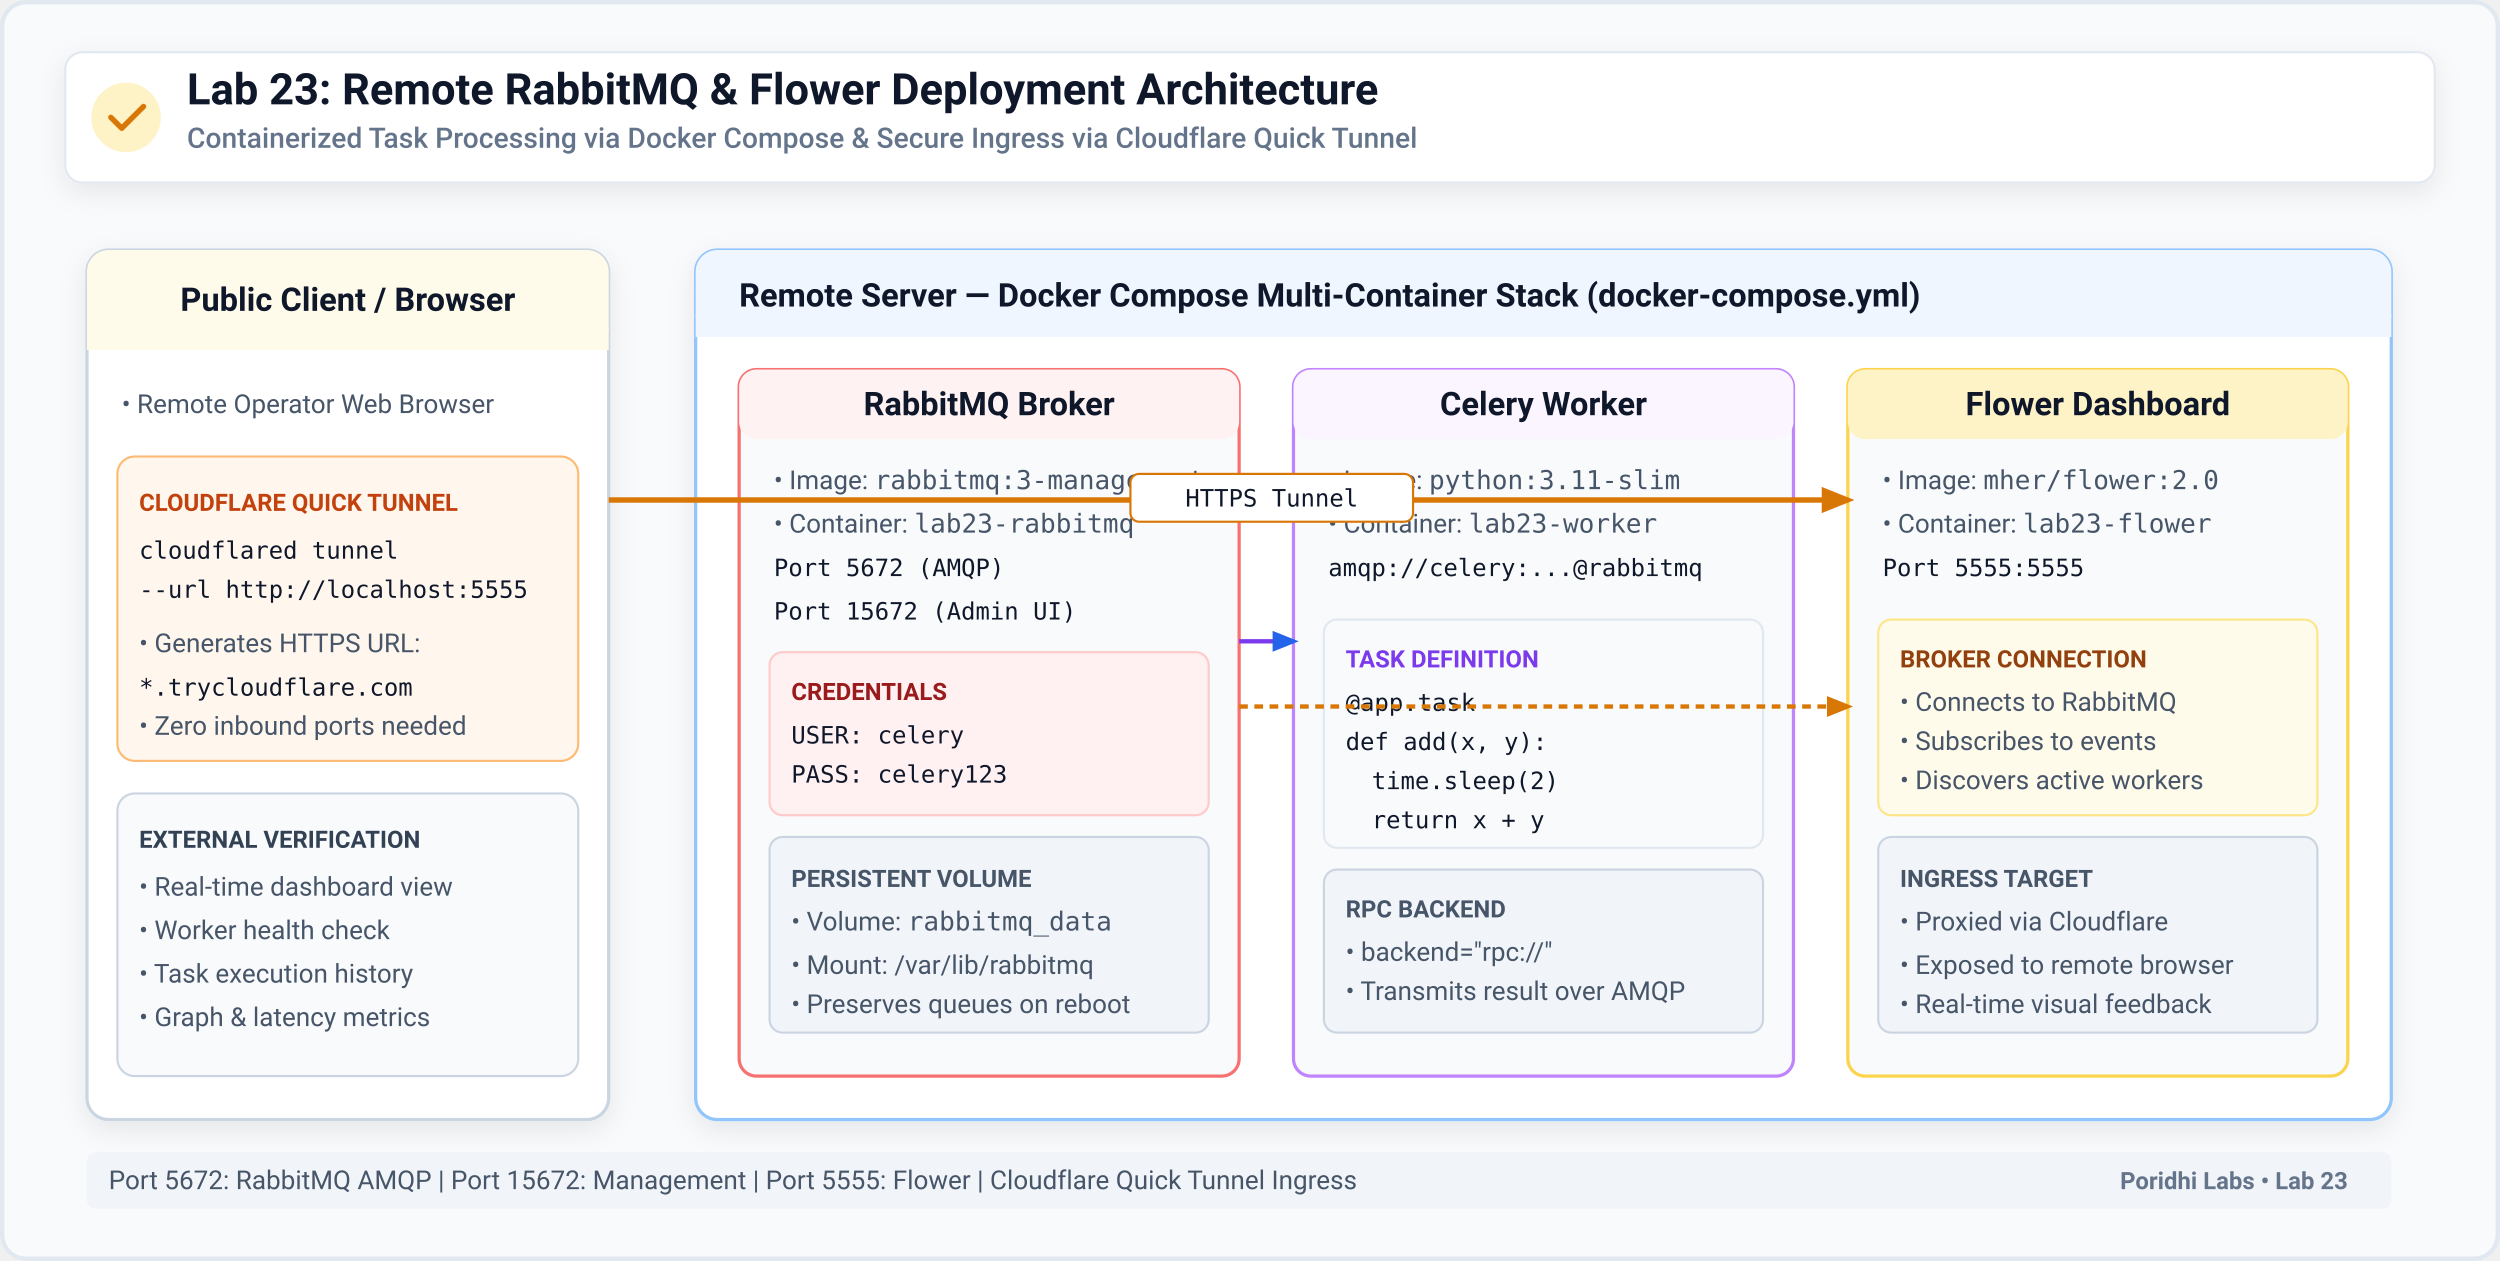
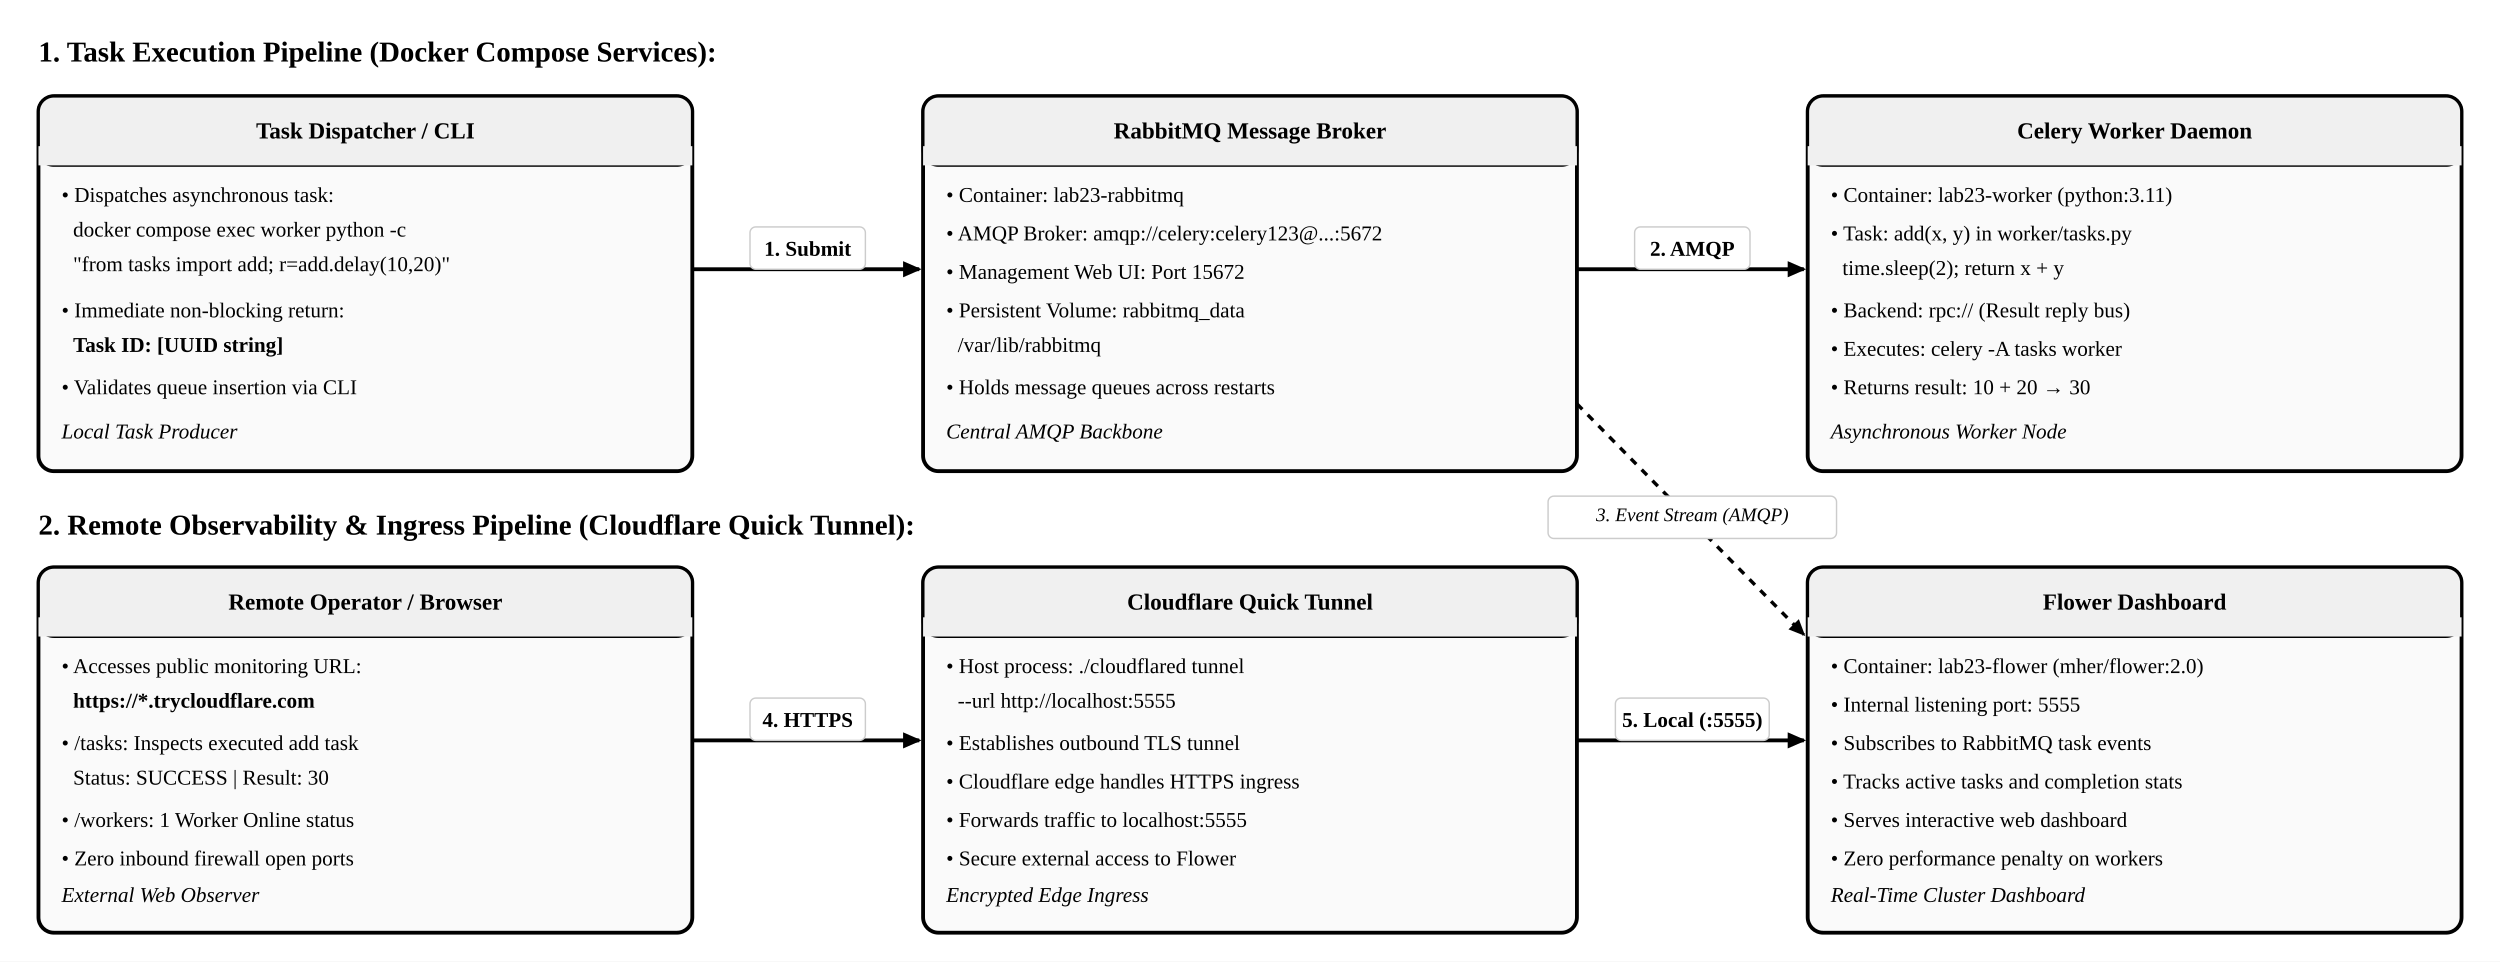
- <svg xmlns="http://www.w3.org/2000/svg" viewBox="0 0 1150 580" width="100%" height="100%">
+ <svg xmlns="http://www.w3.org/2000/svg" viewBox="0 0 1300 500" width="1300" height="500">
  <defs>
    <style>
-       .font-sans { font-family: -apple-system, BlinkMacSystemFont, "Segoe UI", Roboto, Helvetica, Arial, sans-serif; }
-       .title { font-size: 20px; font-weight: 700; fill: #0f172a; }
-       .subtitle { font-size: 13px; font-weight: 500; fill: #64748b; }
-       .box-title { font-size: 15px; font-weight: 700; fill: #0f172a; }
-       .box-desc { font-size: 12px; font-weight: 400; fill: #475569; }
-       .badge-text { font-size: 11px; font-weight: 600; }
-       .code-text { font-family: ui-monospace, SFMono-Regular, Menlo, Monaco, Consolas, monospace; font-size: 11px; fill: #0f172a; }
+       text {
+         font-family: "Times New Roman", Times, "Liberation Serif", serif;
+         fill: #000000;
+       }
+       .title-text {
+         font-size: 15px;
+         font-weight: bold;
+         fill: #000000;
+       }
+       .subtitle-text {
+         font-size: 11px;
+         font-style: italic;
+         fill: #000000;
+       }
+       .section-heading {
+         font-size: 12px;
+         font-weight: bold;
+         fill: #000000;
+       }
+       .code-font {
+         font-family: "Times New Roman", Times, "Liberation Serif", serif;
+         font-size: 11px;
+         fill: #000000;
+       }
+       .body-text {
+         font-size: 11px;
+         fill: #000000;
+       }
+       .arrow-label {
+         font-size: 11px;
+         font-weight: bold;
+         fill: #000000;
+       }
+       .arrow-sub {
+         font-size: 10px;
+         font-style: italic;
+         fill: #000000;
+       }
+       .flow-step-title {
+         font-size: 12px;
+         font-weight: bold;
+         fill: #000000;
+       }
+       .flow-step-sub {
+         font-size: 11px;
+         font-style: italic;
+         fill: #000000;
+       }
    </style>
-     <filter id="shadow" x="-4%" y="-4%" width="108%" height="108%" filterUnits="userSpaceOnUse">
-       <feDropShadow dx="0" dy="4" stdDeviation="6" flood-color="#0f172a" flood-opacity="0.08" />
-     </filter>
-     <marker id="arr-blue" viewBox="0 0 10 10" refX="8" refY="5" markerWidth="6" markerHeight="6" orient="auto-start-reverse">
-       <path d="M 0 1 L 10 5 L 0 9 z" fill="#2563eb" />
-     </marker>
-     <marker id="arr-amber" viewBox="0 0 10 10" refX="8" refY="5" markerWidth="6" markerHeight="6" orient="auto-start-reverse">
-       <path d="M 0 1 L 10 5 L 0 9 z" fill="#d97706" />
-     </marker>
-     <marker id="arr-green" viewBox="0 0 10 10" refX="8" refY="5" markerWidth="6" markerHeight="6" orient="auto-start-reverse">
-       <path d="M 0 1 L 10 5 L 0 9 z" fill="#059669" />
+     <marker id="arr-black" viewBox="0 0 10 10" refX="7" refY="5" markerWidth="6" markerHeight="6" orient="auto-start-reverse">
+       <path d="M 0 1.5 L 8 5 L 0 8.5 z" fill="#000000" />
    </marker>
  </defs>
-   <rect width="1150" height="580" fill="#f8fafc" rx="12" />
-   <rect x="1" y="1" width="1148" height="578" fill="none" stroke="#e2e8f0" stroke-width="2" rx="11" />
-   <rect x="30" y="24" width="1090" height="60" rx="8" fill="#ffffff" stroke="#e2e8f0" stroke-width="1" filter="url(#shadow)" />
-   <circle cx="58" cy="54" r="16" fill="#fef3c7" />
-   <path d="M51 54 L56 59 L66 49" fill="none" stroke="#d97706" stroke-width="2.5" stroke-linecap="round" stroke-linejoin="round" />
-   <text x="86" y="48" class="font-sans title">Lab 23: Remote RabbitMQ &amp; Flower Deployment Architecture</text>
-   <text x="86" y="68" class="font-sans subtitle">Containerized Task Processing via Docker Compose &amp; Secure Ingress via Cloudflare Quick Tunnel</text>
-   <g transform="translate(40, 115)">
-     <rect width="240" height="400" rx="10" fill="#ffffff" stroke="#cbd5e1" stroke-width="1.5" filter="url(#shadow)" />
-     <rect width="240" height="46" rx="10" fill="#fffbeb" />
-     <rect y="36" width="240" height="10" fill="#fffbeb" />
-     <text x="120" y="28" text-anchor="middle" class="font-sans box-title" fill="#92400e">Public Client / Browser</text>
-     <text x="16" y="75" class="font-sans box-desc">• Remote Operator Web Browser</text>
-     <rect x="14" y="95" width="212" height="140" rx="8" fill="#fff7ed" stroke="#fdba74" />
-     <text x="24" y="120" class="font-sans badge-text" fill="#c2410c">CLOUDFLARE QUICK TUNNEL</text>
-     <text x="24" y="142" class="code-text" fill="#ea580c">cloudflared tunnel</text>
-     <text x="24" y="160" class="code-text" fill="#64748b">--url http://localhost:5555</text>
-     <text x="24" y="185" class="font-sans box-desc">• Generates HTTPS URL:</text>
-     <text x="24" y="205" class="code-text" fill="#0369a1">*.trycloudflare.com</text>
-     <text x="24" y="223" class="font-sans box-desc">• Zero inbound ports needed</text>
-     <rect x="14" y="250" width="212" height="130" rx="8" fill="#f8fafc" stroke="#cbd5e1" />
-     <text x="24" y="275" class="font-sans badge-text" fill="#334155">EXTERNAL VERIFICATION</text>
-     <text x="24" y="297" class="font-sans box-desc">• Real-time dashboard view</text>
-     <text x="24" y="317" class="font-sans box-desc">• Worker health check</text>
-     <text x="24" y="337" class="font-sans box-desc">• Task execution history</text>
-     <text x="24" y="357" class="font-sans box-desc">• Graph &amp; latency metrics</text>
+   <rect width="100%" height="100%" fill="#ffffff" />
+   <text x="20" y="32" class="title-text">1. Task Execution Pipeline (Docker Compose Services):</text>
+   <g transform="translate(20, 50)">
+     <rect width="340" height="195" rx="8" fill="#fafafa" stroke="#000000" stroke-width="2" />
+     <rect width="340" height="36" rx="8" fill="#f0f0f0" stroke="#000000" stroke-width="1.5" />
+     <rect y="26" width="340" height="10" fill="#f0f0f0" />
+     <text x="170" y="22" text-anchor="middle" class="section-heading">Task Dispatcher / CLI</text>
+     <text x="12" y="55" class="body-text">• Dispatches asynchronous task:</text>
+     <text x="18" y="73" class="code-font">docker compose exec worker python -c</text>
+     <text x="18" y="91" class="code-font">"from tasks import add; r=add.delay(10,20)"</text>
+     <text x="12" y="115" class="body-text">• Immediate non-blocking return:</text>
+     <text x="18" y="133" class="code-font" font-weight="bold">Task ID: [UUID string]</text>
+     <text x="12" y="155" class="body-text">• Validates queue insertion via CLI</text>
+     <text x="12" y="178" class="subtitle-text">Local Task Producer</text>
  </g>
-   <g transform="translate(320, 115)">
-     <rect width="780" height="400" rx="10" fill="#ffffff" stroke="#93c5fd" stroke-width="1.5" filter="url(#shadow)" />
-     <rect width="780" height="40" rx="10" fill="#eff6ff" />
-     <rect y="30" width="780" height="10" fill="#eff6ff" />
-     <text x="20" y="26" class="font-sans box-title" fill="#1e40af">Remote Server — Docker Compose Multi-Container Stack (docker-compose.yml)</text>
-     <g transform="translate(20, 55)">
-       <rect width="230" height="325" rx="8" fill="#f8fafc" stroke="#f87171" stroke-width="1.5" />
-       <rect width="230" height="32" rx="8" fill="#fef2f2" />
-       <text x="115" y="21" text-anchor="middle" class="font-sans box-title" fill="#991b1b">RabbitMQ Broker</text>
-       <text x="16" y="55" class="font-sans box-desc">• Image: <tspan font-family="monospace">rabbitmq:3-management</tspan>
-       </text>
-       <text x="16" y="75" class="font-sans box-desc">• Container: <tspan font-family="monospace">lab23-rabbitmq</tspan>
-       </text>
-       <text x="16" y="95" class="code-text" fill="#991b1b">Port 5672 (AMQP)</text>
-       <text x="16" y="115" class="code-text" fill="#64748b">Port 15672 (Admin UI)</text>
-       <rect x="14" y="130" width="202" height="75" rx="6" fill="#fff1f2" stroke="#fecaca" />
-       <text x="24" y="152" class="font-sans badge-text" fill="#991b1b">CREDENTIALS</text>
-       <text x="24" y="172" class="code-text" fill="#0f172a">USER: celery</text>
-       <text x="24" y="190" class="code-text" fill="#0f172a">PASS: celery123</text>
-       <rect x="14" y="215" width="202" height="90" rx="6" fill="#f1f5f9" stroke="#cbd5e1" />
-       <text x="24" y="238" class="font-sans badge-text" fill="#475569">PERSISTENT VOLUME</text>
-       <text x="24" y="258" class="font-sans box-desc">• Volume: <tspan font-family="monospace">rabbitmq_data</tspan>
-       </text>
-       <text x="24" y="278" class="font-sans box-desc">• Mount: /var/lib/rabbitmq</text>
-       <text x="24" y="296" class="font-sans box-desc">• Preserves queues on reboot</text>
-     </g>
-     <g transform="translate(275, 55)">
-       <rect width="230" height="325" rx="8" fill="#f8fafc" stroke="#c084fc" stroke-width="1.5" />
-       <rect width="230" height="32" rx="8" fill="#faf5ff" />
-       <text x="115" y="21" text-anchor="middle" class="font-sans box-title" fill="#581c87">Celery Worker</text>
-       <text x="16" y="55" class="font-sans box-desc">• Image: <tspan font-family="monospace">python:3.11-slim</tspan>
-       </text>
-       <text x="16" y="75" class="font-sans box-desc">• Container: <tspan font-family="monospace">lab23-worker</tspan>
-       </text>
-       <text x="16" y="95" class="code-text" fill="#581c87">amqp://celery:...@rabbitmq</text>
-       <rect x="14" y="115" width="202" height="105" rx="6" fill="#f8fafc" stroke="#e2e8f0" />
-       <text x="24" y="137" class="font-sans badge-text" fill="#7c3aed">TASK DEFINITION</text>
-       <text x="24" y="157" class="code-text" fill="#7c3aed">@app.task</text>
-       <text x="24" y="175" class="code-text" fill="#0f172a">def add(x, y):</text>
-       <text x="36" y="193" class="code-text" fill="#d97706">time.sleep(2)</text>
-       <text x="36" y="211" class="code-text" fill="#059669">return x + y</text>
-       <rect x="14" y="230" width="202" height="75" rx="6" fill="#f1f5f9" stroke="#cbd5e1" />
-       <text x="24" y="252" class="font-sans badge-text" fill="#475569">RPC BACKEND</text>
-       <text x="24" y="272" class="font-sans box-desc">• backend="rpc://"</text>
-       <text x="24" y="290" class="font-sans box-desc">• Transmits result over AMQP</text>
-     </g>
-     <g transform="translate(530, 55)">
-       <rect width="230" height="325" rx="8" fill="#f8fafc" stroke="#fcd34d" stroke-width="1.5" />
-       <rect width="230" height="32" rx="8" fill="#fef3c7" />
-       <text x="115" y="21" text-anchor="middle" class="font-sans box-title" fill="#92400e">Flower Dashboard</text>
-       <text x="16" y="55" class="font-sans box-desc">• Image: <tspan font-family="monospace">mher/flower:2.0</tspan>
-       </text>
-       <text x="16" y="75" class="font-sans box-desc">• Container: <tspan font-family="monospace">lab23-flower</tspan>
-       </text>
-       <text x="16" y="95" class="code-text" fill="#b45309">Port 5555:5555</text>
-       <rect x="14" y="115" width="202" height="90" rx="6" fill="#fffbeb" stroke="#fde68a" />
-       <text x="24" y="137" class="font-sans badge-text" fill="#92400e">BROKER CONNECTION</text>
-       <text x="24" y="157" class="font-sans box-desc">• Connects to RabbitMQ</text>
-       <text x="24" y="175" class="font-sans box-desc">• Subscribes to events</text>
-       <text x="24" y="193" class="font-sans box-desc">• Discovers active workers</text>
-       <rect x="14" y="215" width="202" height="90" rx="6" fill="#f1f5f9" stroke="#cbd5e1" />
-       <text x="24" y="238" class="font-sans badge-text" fill="#475569">INGRESS TARGET</text>
-       <text x="24" y="258" class="font-sans box-desc">• Proxied via Cloudflare</text>
-       <text x="24" y="278" class="font-sans box-desc">• Exposed to remote browser</text>
-       <text x="24" y="296" class="font-sans box-desc">• Real-time visual feedback</text>
-     </g>
-     <line x1="250" y1="180" x2="275" y2="180" stroke="#7c3aed" stroke-width="2" marker-end="url(#arr-blue)" />
-     <line x1="250" y1="210" x2="530" y2="210" stroke="#d97706" stroke-width="2" stroke-dasharray="4 3" marker-end="url(#arr-amber)" />
+   <g transform="translate(480, 50)">
+     <rect width="340" height="195" rx="8" fill="#fafafa" stroke="#000000" stroke-width="2" />
+     <rect width="340" height="36" rx="8" fill="#f0f0f0" stroke="#000000" stroke-width="1.5" />
+     <rect y="26" width="340" height="10" fill="#f0f0f0" />
+     <text x="170" y="22" text-anchor="middle" class="section-heading">RabbitMQ Message Broker</text>
+     <text x="12" y="55" class="body-text">• Container: lab23-rabbitmq</text>
+     <text x="12" y="75" class="body-text">• AMQP Broker: amqp://celery:celery123@...:5672</text>
+     <text x="12" y="95" class="body-text">• Management Web UI: Port 15672</text>
+     <text x="12" y="115" class="body-text">• Persistent Volume: rabbitmq_data</text>
+     <text x="18" y="133" class="code-font">/var/lib/rabbitmq</text>
+     <text x="12" y="155" class="body-text">• Holds message queues across restarts</text>
+     <text x="12" y="178" class="subtitle-text">Central AMQP Backbone</text>
  </g>
-   <line x1="280" y1="230" x2="850" y2="230" stroke="#d97706" stroke-width="2.5" marker-end="url(#arr-amber)" />
-   <rect x="520" y="218" width="130" height="22" rx="4" fill="#ffffff" stroke="#d97706" stroke-width="1" />
-   <text x="585" y="233" text-anchor="middle" class="font-sans code-text" fill="#b45309">HTTPS Tunnel</text>
-   <rect x="40" y="530" width="1060" height="26" rx="4" fill="#f1f5f9" />
-   <text x="50" y="547" class="font-sans box-desc">Port 5672: RabbitMQ AMQP | Port 15672: Management | Port 5555: Flower | Cloudflare Quick Tunnel Ingress</text>
-   <text x="1080" y="547" text-anchor="end" class="font-sans badge-text" fill="#64748b">Poridhi Labs • Lab 23</text>
+   <g transform="translate(940, 50)">
+     <rect width="340" height="195" rx="8" fill="#fafafa" stroke="#000000" stroke-width="2" />
+     <rect width="340" height="36" rx="8" fill="#f0f0f0" stroke="#000000" stroke-width="1.5" />
+     <rect y="26" width="340" height="10" fill="#f0f0f0" />
+     <text x="170" y="22" text-anchor="middle" class="section-heading">Celery Worker Daemon</text>
+     <text x="12" y="55" class="body-text">• Container: lab23-worker (python:3.11)</text>
+     <text x="12" y="75" class="body-text">• Task: add(x, y) in worker/tasks.py</text>
+     <text x="18" y="93" class="code-font">time.sleep(2); return x + y</text>
+     <text x="12" y="115" class="body-text">• Backend: rpc:// (Result reply bus)</text>
+     <text x="12" y="135" class="body-text">• Executes: celery -A tasks worker</text>
+     <text x="12" y="155" class="body-text">• Returns result: 10 + 20 → 30</text>
+     <text x="12" y="178" class="subtitle-text">Asynchronous Worker Node</text>
+   </g>
+   <line x1="360" y1="140" x2="478" y2="140" stroke="#000000" stroke-width="2" marker-end="url(#arr-black)" />
+   <rect x="390" y="118" width="60" height="22" rx="3" fill="#ffffff" stroke="#cccccc" stroke-width="0.75" />
+   <text x="420" y="133" text-anchor="middle" class="arrow-label">1. Submit</text>
+   <line x1="820" y1="140" x2="938" y2="140" stroke="#000000" stroke-width="2" marker-end="url(#arr-black)" />
+   <rect x="850" y="118" width="60" height="22" rx="3" fill="#ffffff" stroke="#cccccc" stroke-width="0.75" />
+   <text x="880" y="133" text-anchor="middle" class="arrow-label">2. AMQP</text>
+   <text x="20" y="278" class="title-text">2. Remote Observability &amp; Ingress Pipeline (Cloudflare Quick Tunnel):</text>
+   <g transform="translate(20, 295)">
+     <rect width="340" height="190" rx="8" fill="#fafafa" stroke="#000000" stroke-width="2" />
+     <rect width="340" height="36" rx="8" fill="#f0f0f0" stroke="#000000" stroke-width="1.5" />
+     <rect y="26" width="340" height="10" fill="#f0f0f0" />
+     <text x="170" y="22" text-anchor="middle" class="section-heading">Remote Operator / Browser</text>
+     <text x="12" y="55" class="body-text">• Accesses public monitoring URL:</text>
+     <text x="18" y="73" class="code-font" font-weight="bold">https://*.trycloudflare.com</text>
+     <text x="12" y="95" class="body-text">• /tasks: Inspects executed add task</text>
+     <text x="18" y="113" class="code-font">Status: SUCCESS | Result: 30</text>
+     <text x="12" y="135" class="body-text">• /workers: 1 Worker Online status</text>
+     <text x="12" y="155" class="body-text">• Zero inbound firewall open ports</text>
+     <text x="12" y="174" class="subtitle-text">External Web Observer</text>
+   </g>
+   <g transform="translate(480, 295)">
+     <rect width="340" height="190" rx="8" fill="#fafafa" stroke="#000000" stroke-width="2" />
+     <rect width="340" height="36" rx="8" fill="#f0f0f0" stroke="#000000" stroke-width="1.5" />
+     <rect y="26" width="340" height="10" fill="#f0f0f0" />
+     <text x="170" y="22" text-anchor="middle" class="section-heading">Cloudflare Quick Tunnel</text>
+     <text x="12" y="55" class="body-text">• Host process: ./cloudflared tunnel</text>
+     <text x="18" y="73" class="code-font">--url http://localhost:5555</text>
+     <text x="12" y="95" class="body-text">• Establishes outbound TLS tunnel</text>
+     <text x="12" y="115" class="body-text">• Cloudflare edge handles HTTPS ingress</text>
+     <text x="12" y="135" class="body-text">• Forwards traffic to localhost:5555</text>
+     <text x="12" y="155" class="body-text">• Secure external access to Flower</text>
+     <text x="12" y="174" class="subtitle-text">Encrypted Edge Ingress</text>
+   </g>
+   <g transform="translate(940, 295)">
+     <rect width="340" height="190" rx="8" fill="#fafafa" stroke="#000000" stroke-width="2" />
+     <rect width="340" height="36" rx="8" fill="#f0f0f0" stroke="#000000" stroke-width="1.5" />
+     <rect y="26" width="340" height="10" fill="#f0f0f0" />
+     <text x="170" y="22" text-anchor="middle" class="section-heading">Flower Dashboard</text>
+     <text x="12" y="55" class="body-text">• Container: lab23-flower (mher/flower:2.0)</text>
+     <text x="12" y="75" class="body-text">• Internal listening port: 5555</text>
+     <text x="12" y="95" class="body-text">• Subscribes to RabbitMQ task events</text>
+     <text x="12" y="115" class="body-text">• Tracks active tasks and completion stats</text>
+     <text x="12" y="135" class="body-text">• Serves interactive web dashboard</text>
+     <text x="12" y="155" class="body-text">• Zero performance penalty on workers</text>
+     <text x="12" y="174" class="subtitle-text">Real-Time Cluster Dashboard</text>
+   </g>
+   <line x1="360" y1="385" x2="478" y2="385" stroke="#000000" stroke-width="2" marker-end="url(#arr-black)" />
+   <rect x="390" y="363" width="60" height="22" rx="3" fill="#ffffff" stroke="#cccccc" stroke-width="0.75" />
+   <text x="420" y="378" text-anchor="middle" class="arrow-label">4. HTTPS</text>
+   <line x1="820" y1="385" x2="938" y2="385" stroke="#000000" stroke-width="2" marker-end="url(#arr-black)" />
+   <rect x="840" y="363" width="80" height="22" rx="3" fill="#ffffff" stroke="#cccccc" stroke-width="0.75" />
+   <text x="880" y="378" text-anchor="middle" class="arrow-label">5. Local (:5555)</text>
+   <line x1="820" y1="210" x2="938" y2="330" stroke="#000000" stroke-width="1.8" stroke-dasharray="4,4" marker-end="url(#arr-black)" />
+   <rect x="805" y="258" width="150" height="22" rx="3" fill="#ffffff" stroke="#cccccc" stroke-width="0.75" />
+   <text x="880" y="271" text-anchor="middle" class="arrow-sub">3. Event Stream (AMQP)</text>
</svg>
